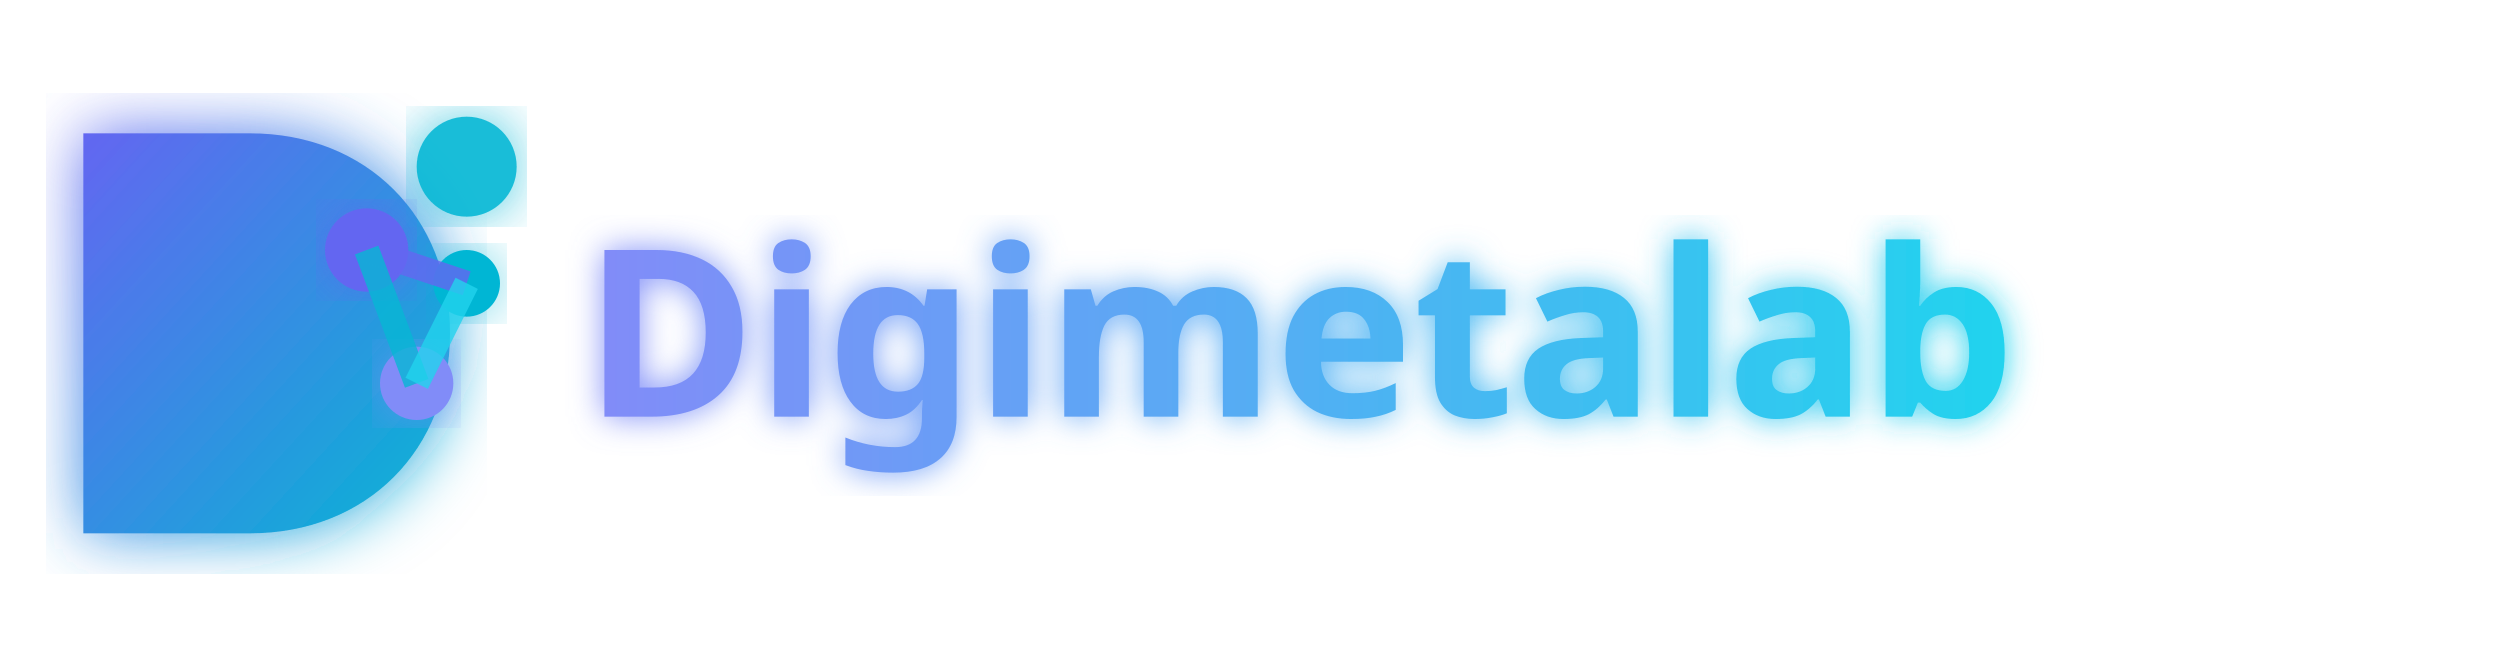
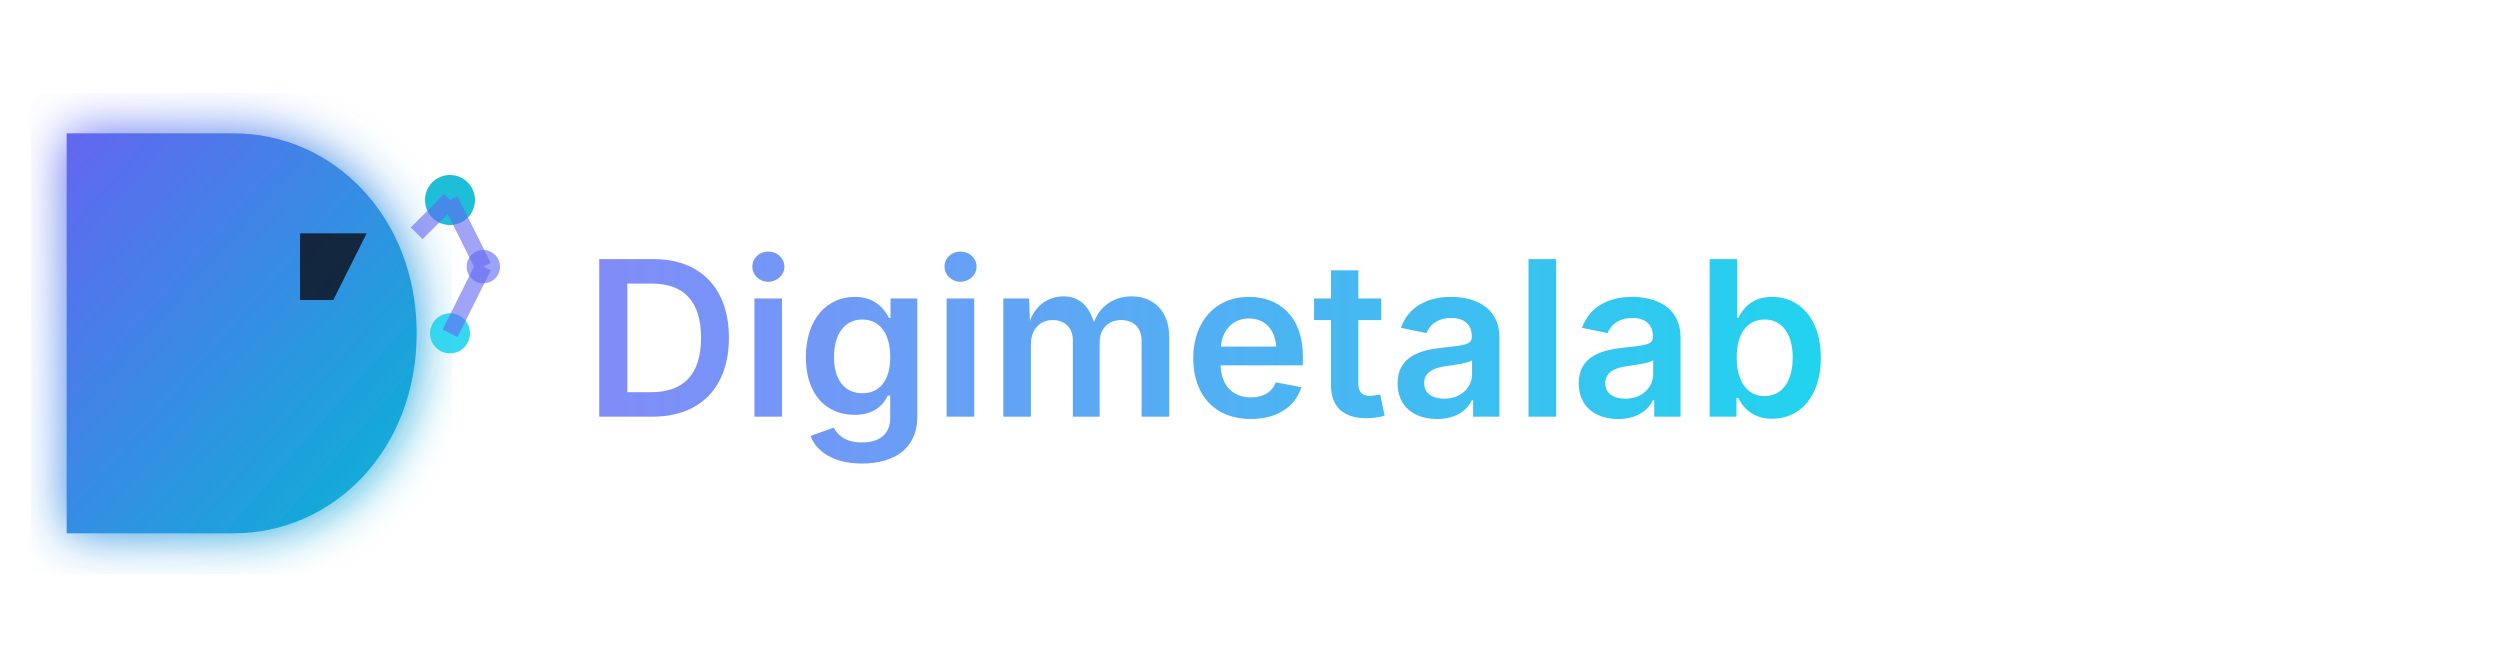
<svg xmlns="http://www.w3.org/2000/svg" width="150" height="40" viewBox="0 0 150 40" fill="none">
  <defs>
-     <linearGradient id="logoGrad" x1="0%" y1="0%" x2="100%" y2="100%">
+     <linearGradient id="primaryGrad" x1="0%" y1="0%" x2="100%" y2="100%">
      <stop offset="0%" style="stop-color:#6366F1;stop-opacity:1" />
      <stop offset="100%" style="stop-color:#06B6D4;stop-opacity:1" />
    </linearGradient>
    <linearGradient id="textGrad" x1="0%" y1="0%" x2="100%" y2="0%">
      <stop offset="0%" style="stop-color:#818CF8;stop-opacity:1" />
      <stop offset="100%" style="stop-color:#22D3EE;stop-opacity:1" />
    </linearGradient>
    <filter id="glow">
-       <feGaussianBlur stdDeviation="2" result="coloredBlur" />
-       <feMerge>
-         <feMergeNode in="coloredBlur" />
-         <feMergeNode in="SourceGraphic" />
-       </feMerge>
-     </filter>
-     <filter id="textGlow">
-       <feGaussianBlur stdDeviation="1" result="coloredBlur" />
+       <feGaussianBlur stdDeviation="1.5" result="coloredBlur" />
      <feMerge>
        <feMergeNode in="coloredBlur" />
        <feMergeNode in="SourceGraphic" />
      </feMerge>
    </filter>
  </defs>
-   <path d="M5 8 L5 32 L15 32 C22 32 27 27 27 20 C27 13 22 8 15 8 L5 8 Z" fill="url(#logoGrad)" filter="url(#glow)" />
-   <circle cx="28" cy="10" r="3" fill="#06B6D4" opacity="0.9" filter="url(#glow)" />
-   <circle cx="22" cy="15" r="2.5" fill="#6366F1" filter="url(#glow)" />
-   <circle cx="28" cy="17" r="2" fill="#06B6D4" filter="url(#glow)" />
-   <circle cx="25" cy="23" r="2.2" fill="#818CF8" filter="url(#glow)" />
-   <line x1="22" y1="15" x2="28" y2="17" stroke="#6366F1" stroke-width="1.5" opacity="0.8" />
-   <line x1="22" y1="15" x2="25" y2="23" stroke="#06B6D4" stroke-width="1.5" opacity="0.8" />
-   <line x1="28" y1="17" x2="25" y2="23" stroke="#22D3EE" stroke-width="1.5" opacity="0.8" />
-   <text x="35" y="25" font-family="'Poppins', sans-serif" font-size="14" font-weight="700" fill="url(#textGrad)" filter="url(#textGlow)">Digimetalab</text>
+   <path d="M4 8 L4 32 L14 32 C20 32 25 27 25 20 C25 13 20 8 14 8 L4 8 Z" fill="url(#primaryGrad)" filter="url(#glow)" />
+   <path d="M18 14 L22 14 L20 18 L18 18 Z" fill="#0B0D17" opacity="0.8" />
+   <circle cx="27" cy="12" r="1.5" fill="#06B6D4" opacity="0.9" />
+   <circle cx="29" cy="16" r="1" fill="#818CF8" opacity="0.8" />
+   <circle cx="27" cy="20" r="1.2" fill="#22D3EE" opacity="0.9" />
+   <path d="M25 14 L27 12 M27 12 L29 16 M29 16 L27 20" stroke="#6366F1" stroke-width="1" opacity="0.6" fill="none" />
+   <text x="35" y="25" font-family="'Inter', sans-serif" font-size="13" font-weight="600" fill="url(#textGrad)">Digimetalab</text>
</svg>
